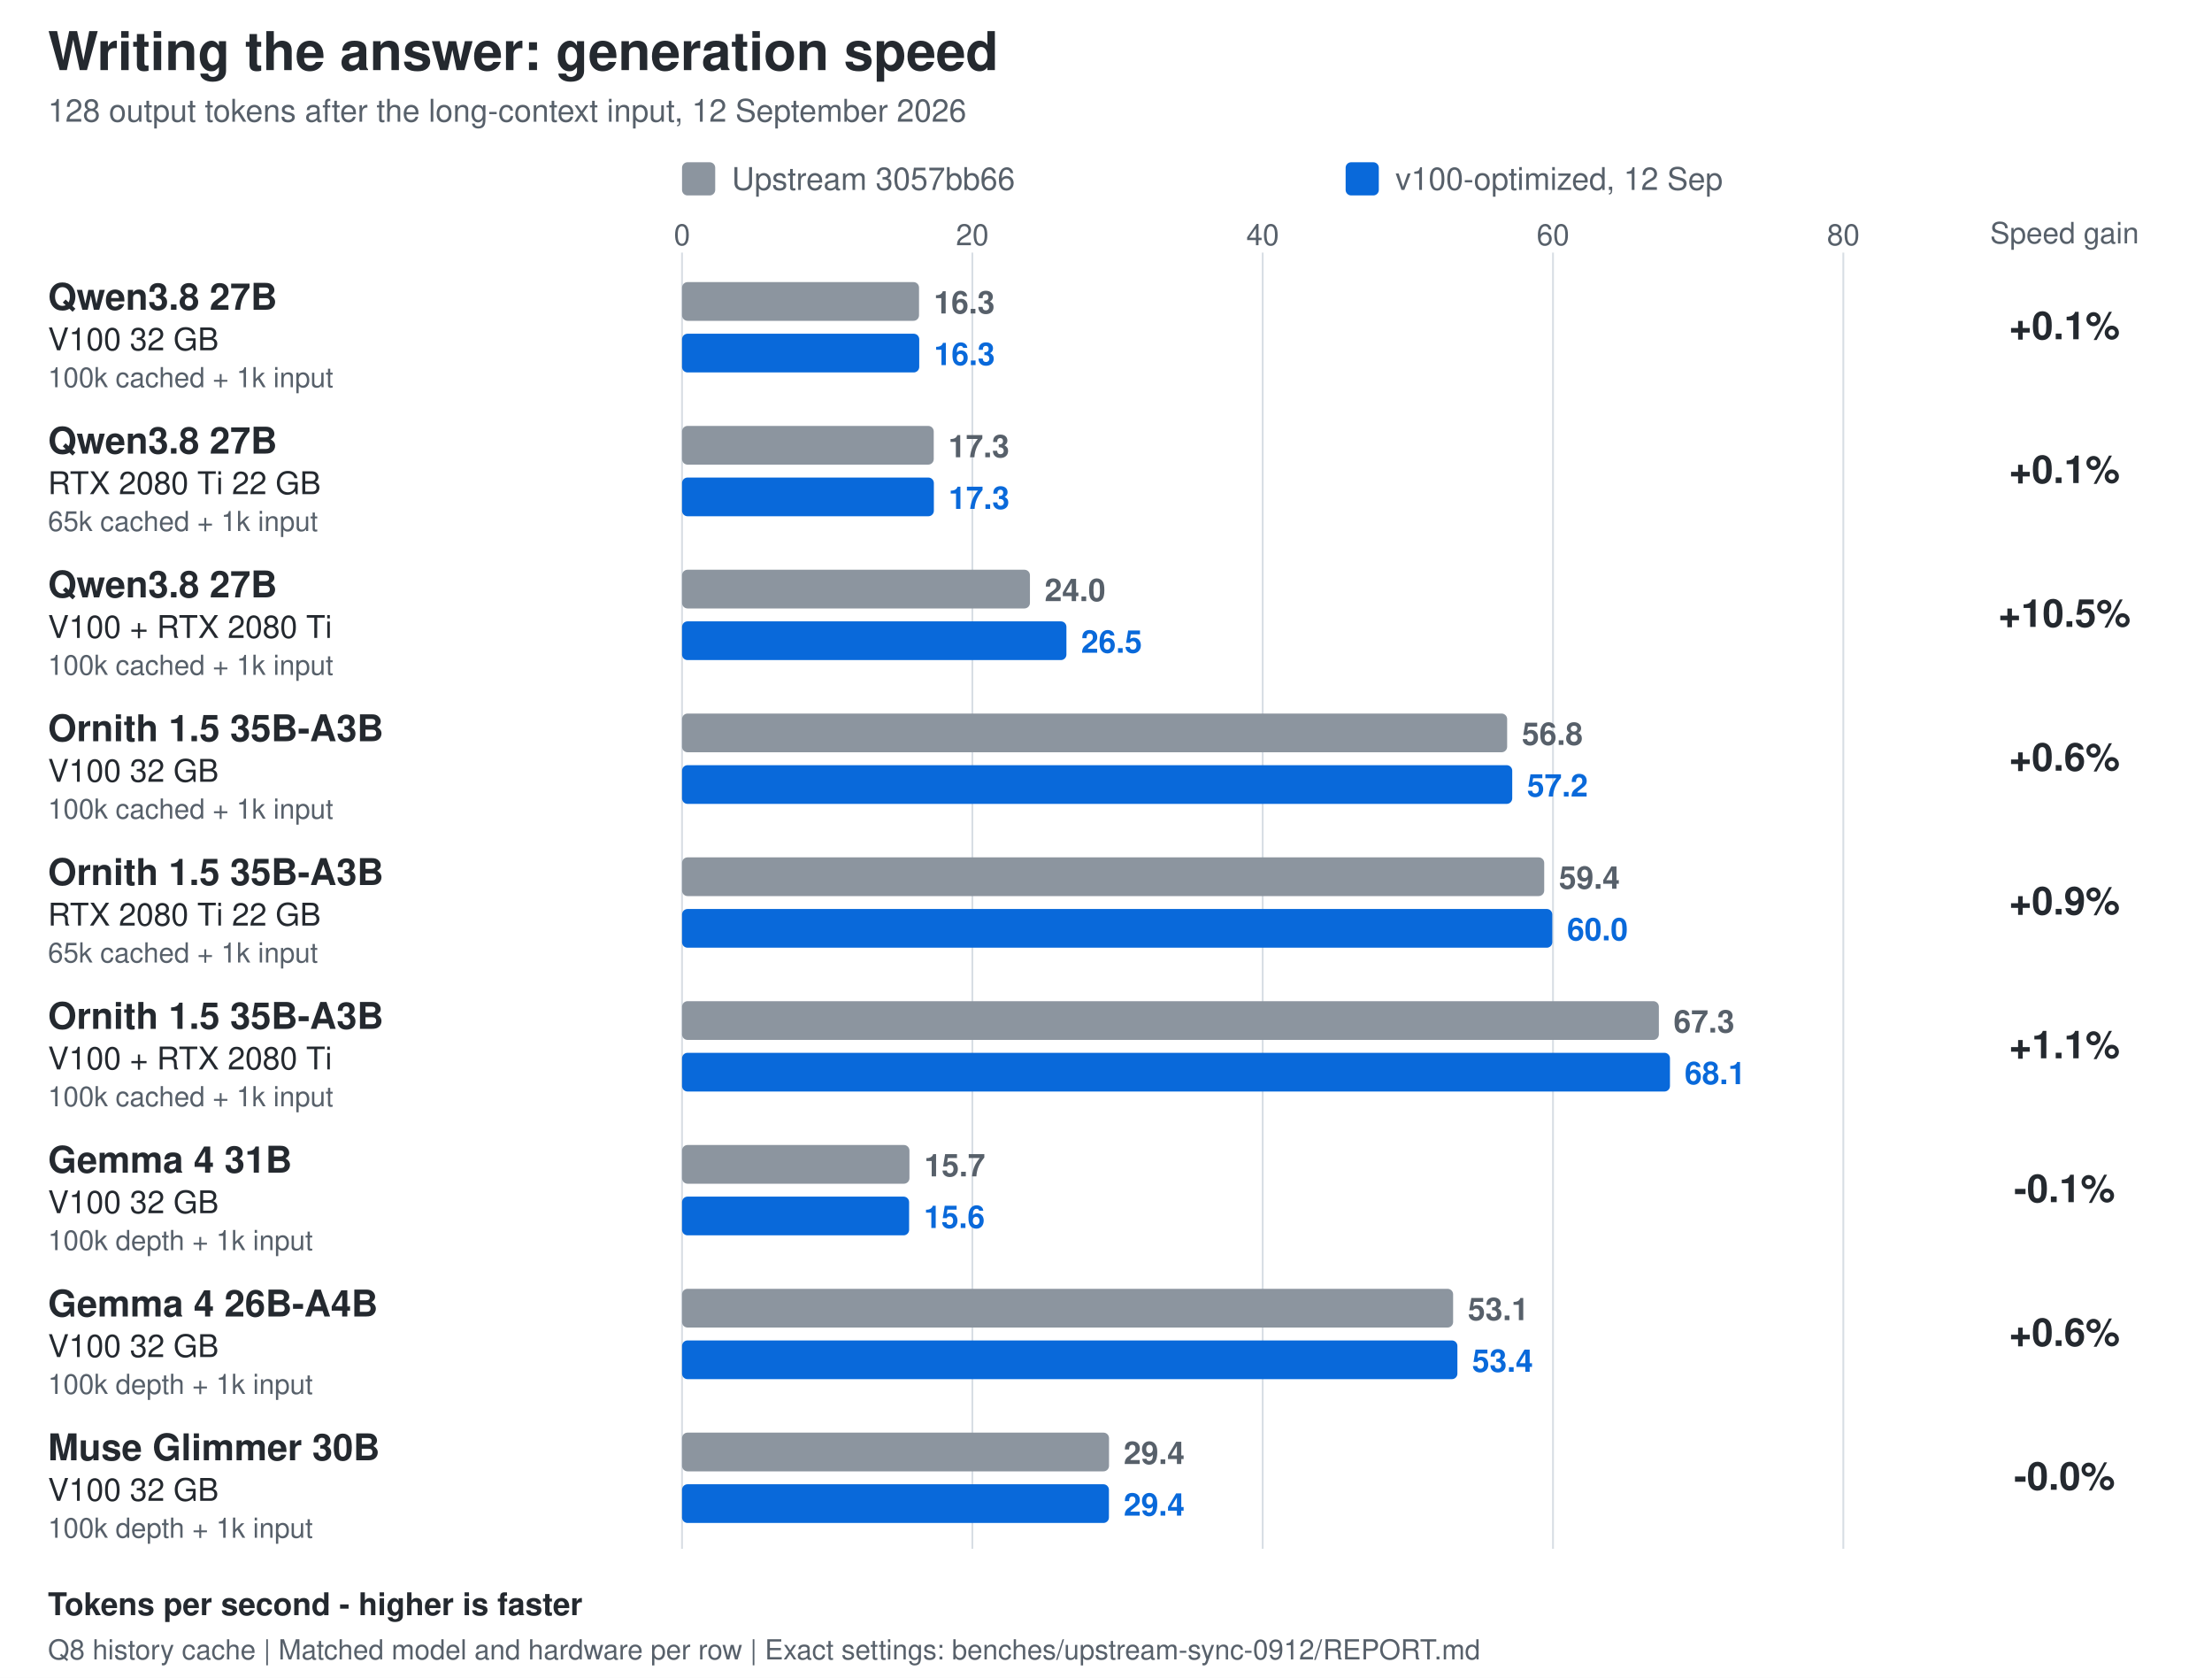
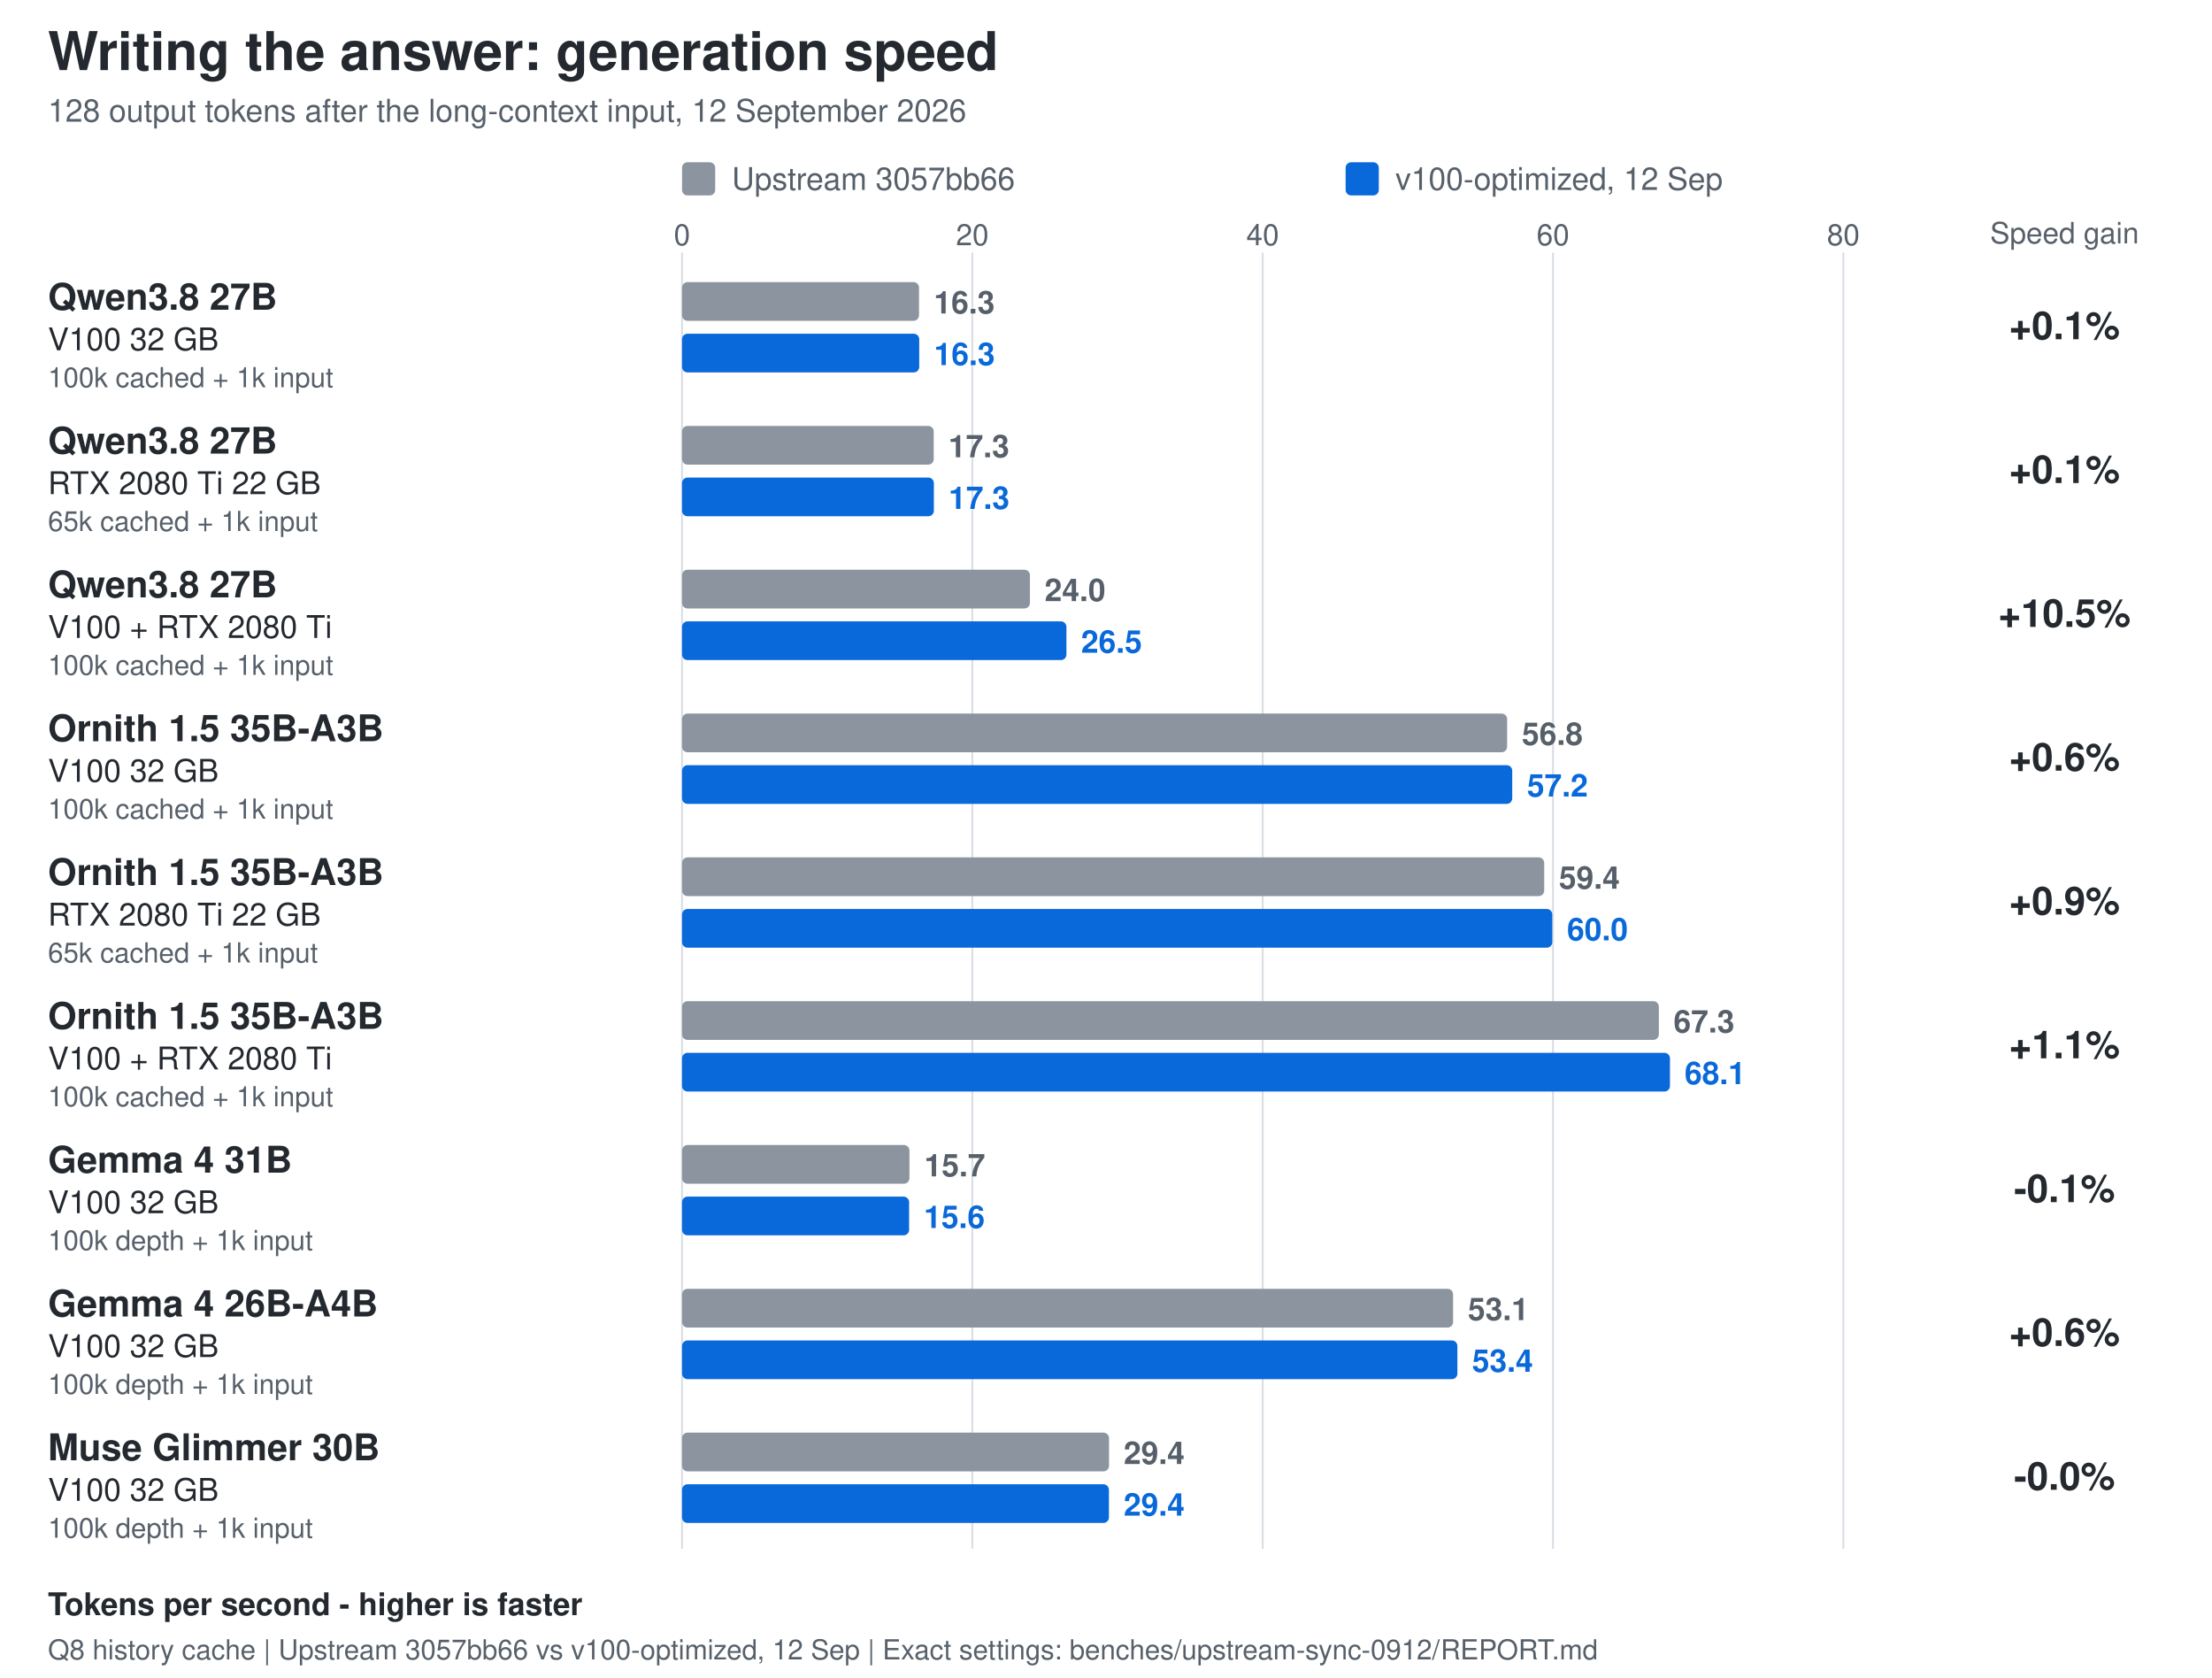
<svg xmlns="http://www.w3.org/2000/svg" width="1200" height="910" viewBox="0 0 1200 910" role="img" aria-labelledby="title desc">
  <rect width="1200" height="910" fill="#FFFFFF" />
  <text x="26.0" y="38.0" text-anchor="start" font-family="-apple-system,BlinkMacSystemFont,Segoe UI,Helvetica,Arial,sans-serif" font-size="29" font-weight="700" fill="#24292F">Writing the answer: generation speed</text>
  <text x="26.0" y="66.0" text-anchor="start" font-family="-apple-system,BlinkMacSystemFont,Segoe UI,Helvetica,Arial,sans-serif" font-size="17" font-weight="400" fill="#57606A">128 output tokens after the long-context input, 12 September 2026</text>
  <rect x="370" y="88" width="18" height="18" rx="3" fill="#8C959F" />
  <text x="397.0" y="103.0" text-anchor="start" font-family="-apple-system,BlinkMacSystemFont,Segoe UI,Helvetica,Arial,sans-serif" font-size="17" font-weight="400" fill="#57606A">Upstream 3057bb66</text>
  <rect x="730" y="88" width="18" height="18" rx="3" fill="#0969DA" />
  <text x="757.0" y="103.0" text-anchor="start" font-family="-apple-system,BlinkMacSystemFont,Segoe UI,Helvetica,Arial,sans-serif" font-size="17" font-weight="400" fill="#57606A">v100-optimized, 12 Sep</text>
  <line x1="370.0" y1="137" x2="370.0" y2="840" stroke="#D8DEE4" />
  <text x="370.0" y="133.0" text-anchor="middle" font-family="-apple-system,BlinkMacSystemFont,Segoe UI,Helvetica,Arial,sans-serif" font-size="16" font-weight="400" fill="#57606A">0</text>
  <line x1="527.5" y1="137" x2="527.5" y2="840" stroke="#D8DEE4" />
  <text x="527.5" y="133.0" text-anchor="middle" font-family="-apple-system,BlinkMacSystemFont,Segoe UI,Helvetica,Arial,sans-serif" font-size="16" font-weight="400" fill="#57606A">20</text>
  <line x1="685.0" y1="137" x2="685.0" y2="840" stroke="#D8DEE4" />
  <text x="685.0" y="133.0" text-anchor="middle" font-family="-apple-system,BlinkMacSystemFont,Segoe UI,Helvetica,Arial,sans-serif" font-size="16" font-weight="400" fill="#57606A">40</text>
  <line x1="842.5" y1="137" x2="842.5" y2="840" stroke="#D8DEE4" />
  <text x="842.5" y="133.0" text-anchor="middle" font-family="-apple-system,BlinkMacSystemFont,Segoe UI,Helvetica,Arial,sans-serif" font-size="16" font-weight="400" fill="#57606A">60</text>
  <line x1="1000.0" y1="137" x2="1000.0" y2="840" stroke="#D8DEE4" />
  <text x="1000.0" y="133.0" text-anchor="middle" font-family="-apple-system,BlinkMacSystemFont,Segoe UI,Helvetica,Arial,sans-serif" font-size="16" font-weight="400" fill="#57606A">80</text>
  <text x="1120.0" y="132.0" text-anchor="middle" font-family="-apple-system,BlinkMacSystemFont,Segoe UI,Helvetica,Arial,sans-serif" font-size="16" font-weight="400" fill="#57606A">Speed gain</text>
  <text x="26.0" y="168.0" text-anchor="start" font-family="-apple-system,BlinkMacSystemFont,Segoe UI,Helvetica,Arial,sans-serif" font-size="20" font-weight="600" fill="#24292F">Qwen3.8 27B</text>
  <text x="26.0" y="190.0" text-anchor="start" font-family="-apple-system,BlinkMacSystemFont,Segoe UI,Helvetica,Arial,sans-serif" font-size="17" font-weight="400" fill="#24292F">V100 32 GB</text>
  <text x="26.0" y="210.0" text-anchor="start" font-family="-apple-system,BlinkMacSystemFont,Segoe UI,Helvetica,Arial,sans-serif" font-size="15" font-weight="400" fill="#57606A">100k cached + 1k input</text>
  <rect x="370" y="153" width="128.57" height="21" rx="3" fill="#8C959F" />
  <text x="506.6" y="170.0" text-anchor="start" font-family="-apple-system,BlinkMacSystemFont,Segoe UI,Helvetica,Arial,sans-serif" font-size="17" font-weight="600" fill="#57606A">16.3</text>
  <rect x="370" y="181" width="128.68" height="21" rx="3" fill="#0969DA" />
  <text x="506.7" y="198.0" text-anchor="start" font-family="-apple-system,BlinkMacSystemFont,Segoe UI,Helvetica,Arial,sans-serif" font-size="17" font-weight="600" fill="#0969DA">16.3</text>
  <text x="1120.0" y="184.0" text-anchor="middle" font-family="-apple-system,BlinkMacSystemFont,Segoe UI,Helvetica,Arial,sans-serif" font-size="21" font-weight="600" fill="#24292F">+0.1%</text>
  <text x="26.0" y="246.0" text-anchor="start" font-family="-apple-system,BlinkMacSystemFont,Segoe UI,Helvetica,Arial,sans-serif" font-size="20" font-weight="600" fill="#24292F">Qwen3.8 27B</text>
  <text x="26.0" y="268.0" text-anchor="start" font-family="-apple-system,BlinkMacSystemFont,Segoe UI,Helvetica,Arial,sans-serif" font-size="17" font-weight="400" fill="#24292F">RTX 2080 Ti 22 GB</text>
  <text x="26.0" y="288.0" text-anchor="start" font-family="-apple-system,BlinkMacSystemFont,Segoe UI,Helvetica,Arial,sans-serif" font-size="15" font-weight="400" fill="#57606A">65k cached + 1k input</text>
  <rect x="370" y="231" width="136.55" height="21" rx="3" fill="#8C959F" />
  <text x="514.5" y="248.0" text-anchor="start" font-family="-apple-system,BlinkMacSystemFont,Segoe UI,Helvetica,Arial,sans-serif" font-size="17" font-weight="600" fill="#57606A">17.3</text>
  <rect x="370" y="259" width="136.62" height="21" rx="3" fill="#0969DA" />
  <text x="514.6" y="276.0" text-anchor="start" font-family="-apple-system,BlinkMacSystemFont,Segoe UI,Helvetica,Arial,sans-serif" font-size="17" font-weight="600" fill="#0969DA">17.3</text>
  <text x="1120.0" y="262.0" text-anchor="middle" font-family="-apple-system,BlinkMacSystemFont,Segoe UI,Helvetica,Arial,sans-serif" font-size="21" font-weight="600" fill="#24292F">+0.1%</text>
  <text x="26.0" y="324.0" text-anchor="start" font-family="-apple-system,BlinkMacSystemFont,Segoe UI,Helvetica,Arial,sans-serif" font-size="20" font-weight="600" fill="#24292F">Qwen3.8 27B</text>
  <text x="26.0" y="346.0" text-anchor="start" font-family="-apple-system,BlinkMacSystemFont,Segoe UI,Helvetica,Arial,sans-serif" font-size="17" font-weight="400" fill="#24292F">V100 + RTX 2080 Ti</text>
  <text x="26.0" y="366.0" text-anchor="start" font-family="-apple-system,BlinkMacSystemFont,Segoe UI,Helvetica,Arial,sans-serif" font-size="15" font-weight="400" fill="#57606A">100k cached + 1k input</text>
  <rect x="370" y="309" width="188.74" height="21" rx="3" fill="#8C959F" />
  <text x="566.7" y="326.0" text-anchor="start" font-family="-apple-system,BlinkMacSystemFont,Segoe UI,Helvetica,Arial,sans-serif" font-size="17" font-weight="600" fill="#57606A">24.0</text>
  <rect x="370" y="337" width="208.53" height="21" rx="3" fill="#0969DA" />
  <text x="586.5" y="354.0" text-anchor="start" font-family="-apple-system,BlinkMacSystemFont,Segoe UI,Helvetica,Arial,sans-serif" font-size="17" font-weight="600" fill="#0969DA">26.5</text>
  <text x="1120.0" y="340.0" text-anchor="middle" font-family="-apple-system,BlinkMacSystemFont,Segoe UI,Helvetica,Arial,sans-serif" font-size="21" font-weight="600" fill="#24292F">+10.5%</text>
  <text x="26.0" y="402.0" text-anchor="start" font-family="-apple-system,BlinkMacSystemFont,Segoe UI,Helvetica,Arial,sans-serif" font-size="20" font-weight="600" fill="#24292F">Ornith 1.5 35B-A3B</text>
  <text x="26.0" y="424.0" text-anchor="start" font-family="-apple-system,BlinkMacSystemFont,Segoe UI,Helvetica,Arial,sans-serif" font-size="17" font-weight="400" fill="#24292F">V100 32 GB</text>
  <text x="26.0" y="444.0" text-anchor="start" font-family="-apple-system,BlinkMacSystemFont,Segoe UI,Helvetica,Arial,sans-serif" font-size="15" font-weight="400" fill="#57606A">100k cached + 1k input</text>
  <rect x="370" y="387" width="447.62" height="21" rx="3" fill="#8C959F" />
  <text x="825.6" y="404.0" text-anchor="start" font-family="-apple-system,BlinkMacSystemFont,Segoe UI,Helvetica,Arial,sans-serif" font-size="17" font-weight="600" fill="#57606A">56.8</text>
  <rect x="370" y="415" width="450.38" height="21" rx="3" fill="#0969DA" />
  <text x="828.4" y="432.0" text-anchor="start" font-family="-apple-system,BlinkMacSystemFont,Segoe UI,Helvetica,Arial,sans-serif" font-size="17" font-weight="600" fill="#0969DA">57.2</text>
  <text x="1120.0" y="418.0" text-anchor="middle" font-family="-apple-system,BlinkMacSystemFont,Segoe UI,Helvetica,Arial,sans-serif" font-size="21" font-weight="600" fill="#24292F">+0.6%</text>
  <text x="26.0" y="480.0" text-anchor="start" font-family="-apple-system,BlinkMacSystemFont,Segoe UI,Helvetica,Arial,sans-serif" font-size="20" font-weight="600" fill="#24292F">Ornith 1.5 35B-A3B</text>
  <text x="26.0" y="502.0" text-anchor="start" font-family="-apple-system,BlinkMacSystemFont,Segoe UI,Helvetica,Arial,sans-serif" font-size="17" font-weight="400" fill="#24292F">RTX 2080 Ti 22 GB</text>
  <text x="26.0" y="522.0" text-anchor="start" font-family="-apple-system,BlinkMacSystemFont,Segoe UI,Helvetica,Arial,sans-serif" font-size="15" font-weight="400" fill="#57606A">65k cached + 1k input</text>
  <rect x="370" y="465" width="467.73" height="21" rx="3" fill="#8C959F" />
  <text x="845.7" y="482.0" text-anchor="start" font-family="-apple-system,BlinkMacSystemFont,Segoe UI,Helvetica,Arial,sans-serif" font-size="17" font-weight="600" fill="#57606A">59.4</text>
  <rect x="370" y="493" width="472.12" height="21" rx="3" fill="#0969DA" />
  <text x="850.1" y="510.0" text-anchor="start" font-family="-apple-system,BlinkMacSystemFont,Segoe UI,Helvetica,Arial,sans-serif" font-size="17" font-weight="600" fill="#0969DA">60.0</text>
  <text x="1120.0" y="496.0" text-anchor="middle" font-family="-apple-system,BlinkMacSystemFont,Segoe UI,Helvetica,Arial,sans-serif" font-size="21" font-weight="600" fill="#24292F">+0.9%</text>
  <text x="26.0" y="558.0" text-anchor="start" font-family="-apple-system,BlinkMacSystemFont,Segoe UI,Helvetica,Arial,sans-serif" font-size="20" font-weight="600" fill="#24292F">Ornith 1.5 35B-A3B</text>
  <text x="26.0" y="580.0" text-anchor="start" font-family="-apple-system,BlinkMacSystemFont,Segoe UI,Helvetica,Arial,sans-serif" font-size="17" font-weight="400" fill="#24292F">V100 + RTX 2080 Ti</text>
  <text x="26.0" y="600.0" text-anchor="start" font-family="-apple-system,BlinkMacSystemFont,Segoe UI,Helvetica,Arial,sans-serif" font-size="15" font-weight="400" fill="#57606A">100k cached + 1k input</text>
  <rect x="370" y="543" width="529.93" height="21" rx="3" fill="#8C959F" />
  <text x="907.9" y="560.0" text-anchor="start" font-family="-apple-system,BlinkMacSystemFont,Segoe UI,Helvetica,Arial,sans-serif" font-size="17" font-weight="600" fill="#57606A">67.3</text>
  <rect x="370" y="571" width="535.95" height="21" rx="3" fill="#0969DA" />
  <text x="913.9" y="588.0" text-anchor="start" font-family="-apple-system,BlinkMacSystemFont,Segoe UI,Helvetica,Arial,sans-serif" font-size="17" font-weight="600" fill="#0969DA">68.1</text>
  <text x="1120.0" y="574.0" text-anchor="middle" font-family="-apple-system,BlinkMacSystemFont,Segoe UI,Helvetica,Arial,sans-serif" font-size="21" font-weight="600" fill="#24292F">+1.1%</text>
  <text x="26.0" y="636.0" text-anchor="start" font-family="-apple-system,BlinkMacSystemFont,Segoe UI,Helvetica,Arial,sans-serif" font-size="20" font-weight="600" fill="#24292F">Gemma 4 31B</text>
  <text x="26.0" y="658.0" text-anchor="start" font-family="-apple-system,BlinkMacSystemFont,Segoe UI,Helvetica,Arial,sans-serif" font-size="17" font-weight="400" fill="#24292F">V100 32 GB</text>
  <text x="26.0" y="678.0" text-anchor="start" font-family="-apple-system,BlinkMacSystemFont,Segoe UI,Helvetica,Arial,sans-serif" font-size="15" font-weight="400" fill="#57606A">100k depth + 1k input</text>
  <rect x="370" y="621" width="123.37" height="21" rx="3" fill="#8C959F" />
  <text x="501.4" y="638.0" text-anchor="start" font-family="-apple-system,BlinkMacSystemFont,Segoe UI,Helvetica,Arial,sans-serif" font-size="17" font-weight="600" fill="#57606A">15.7</text>
  <rect x="370" y="649" width="123.19" height="21" rx="3" fill="#0969DA" />
  <text x="501.2" y="666.0" text-anchor="start" font-family="-apple-system,BlinkMacSystemFont,Segoe UI,Helvetica,Arial,sans-serif" font-size="17" font-weight="600" fill="#0969DA">15.6</text>
  <text x="1120.0" y="652.0" text-anchor="middle" font-family="-apple-system,BlinkMacSystemFont,Segoe UI,Helvetica,Arial,sans-serif" font-size="21" font-weight="600" fill="#24292F">-0.1%</text>
  <text x="26.0" y="714.0" text-anchor="start" font-family="-apple-system,BlinkMacSystemFont,Segoe UI,Helvetica,Arial,sans-serif" font-size="20" font-weight="600" fill="#24292F">Gemma 4 26B-A4B</text>
  <text x="26.0" y="736.0" text-anchor="start" font-family="-apple-system,BlinkMacSystemFont,Segoe UI,Helvetica,Arial,sans-serif" font-size="17" font-weight="400" fill="#24292F">V100 32 GB</text>
  <text x="26.0" y="756.0" text-anchor="start" font-family="-apple-system,BlinkMacSystemFont,Segoe UI,Helvetica,Arial,sans-serif" font-size="15" font-weight="400" fill="#57606A">100k depth + 1k input</text>
  <rect x="370" y="699" width="418.31" height="21" rx="3" fill="#8C959F" />
  <text x="796.3" y="716.0" text-anchor="start" font-family="-apple-system,BlinkMacSystemFont,Segoe UI,Helvetica,Arial,sans-serif" font-size="17" font-weight="600" fill="#57606A">53.1</text>
  <rect x="370" y="727" width="420.63" height="21" rx="3" fill="#0969DA" />
  <text x="798.6" y="744.0" text-anchor="start" font-family="-apple-system,BlinkMacSystemFont,Segoe UI,Helvetica,Arial,sans-serif" font-size="17" font-weight="600" fill="#0969DA">53.4</text>
  <text x="1120.0" y="730.0" text-anchor="middle" font-family="-apple-system,BlinkMacSystemFont,Segoe UI,Helvetica,Arial,sans-serif" font-size="21" font-weight="600" fill="#24292F">+0.6%</text>
  <text x="26.0" y="792.0" text-anchor="start" font-family="-apple-system,BlinkMacSystemFont,Segoe UI,Helvetica,Arial,sans-serif" font-size="20" font-weight="600" fill="#24292F">Muse Glimmer 30B</text>
  <text x="26.0" y="814.0" text-anchor="start" font-family="-apple-system,BlinkMacSystemFont,Segoe UI,Helvetica,Arial,sans-serif" font-size="17" font-weight="400" fill="#24292F">V100 32 GB</text>
  <text x="26.0" y="834.0" text-anchor="start" font-family="-apple-system,BlinkMacSystemFont,Segoe UI,Helvetica,Arial,sans-serif" font-size="15" font-weight="400" fill="#57606A">100k depth + 1k input</text>
  <rect x="370" y="777" width="231.64" height="21" rx="3" fill="#8C959F" />
  <text x="609.6" y="794.0" text-anchor="start" font-family="-apple-system,BlinkMacSystemFont,Segoe UI,Helvetica,Arial,sans-serif" font-size="17" font-weight="600" fill="#57606A">29.4</text>
  <rect x="370" y="805" width="231.59" height="21" rx="3" fill="#0969DA" />
  <text x="609.6" y="822.0" text-anchor="start" font-family="-apple-system,BlinkMacSystemFont,Segoe UI,Helvetica,Arial,sans-serif" font-size="17" font-weight="600" fill="#0969DA">29.4</text>
  <text x="1120.0" y="808.0" text-anchor="middle" font-family="-apple-system,BlinkMacSystemFont,Segoe UI,Helvetica,Arial,sans-serif" font-size="21" font-weight="600" fill="#24292F">-0.0%</text>
  <text x="26.0" y="876.0" text-anchor="start" font-family="-apple-system,BlinkMacSystemFont,Segoe UI,Helvetica,Arial,sans-serif" font-size="17" font-weight="600" fill="#24292F">Tokens per second - higher is faster</text>
-   <text x="26.0" y="900.0" text-anchor="start" font-family="-apple-system,BlinkMacSystemFont,Segoe UI,Helvetica,Arial,sans-serif" font-size="15" font-weight="400" fill="#57606A">Q8 history cache | Matched model and hardware per row | Exact settings: benches/upstream-sync-0912/REPORT.md</text>
+   <text x="26.0" y="900.0" text-anchor="start" font-family="-apple-system,BlinkMacSystemFont,Segoe UI,Helvetica,Arial,sans-serif" font-size="15" font-weight="400" fill="#57606A">Q8 history cache | Upstream 3057bb66 vs v100-optimized, 12 Sep | Exact settings: benches/upstream-sync-0912/REPORT.md</text>
</svg>
